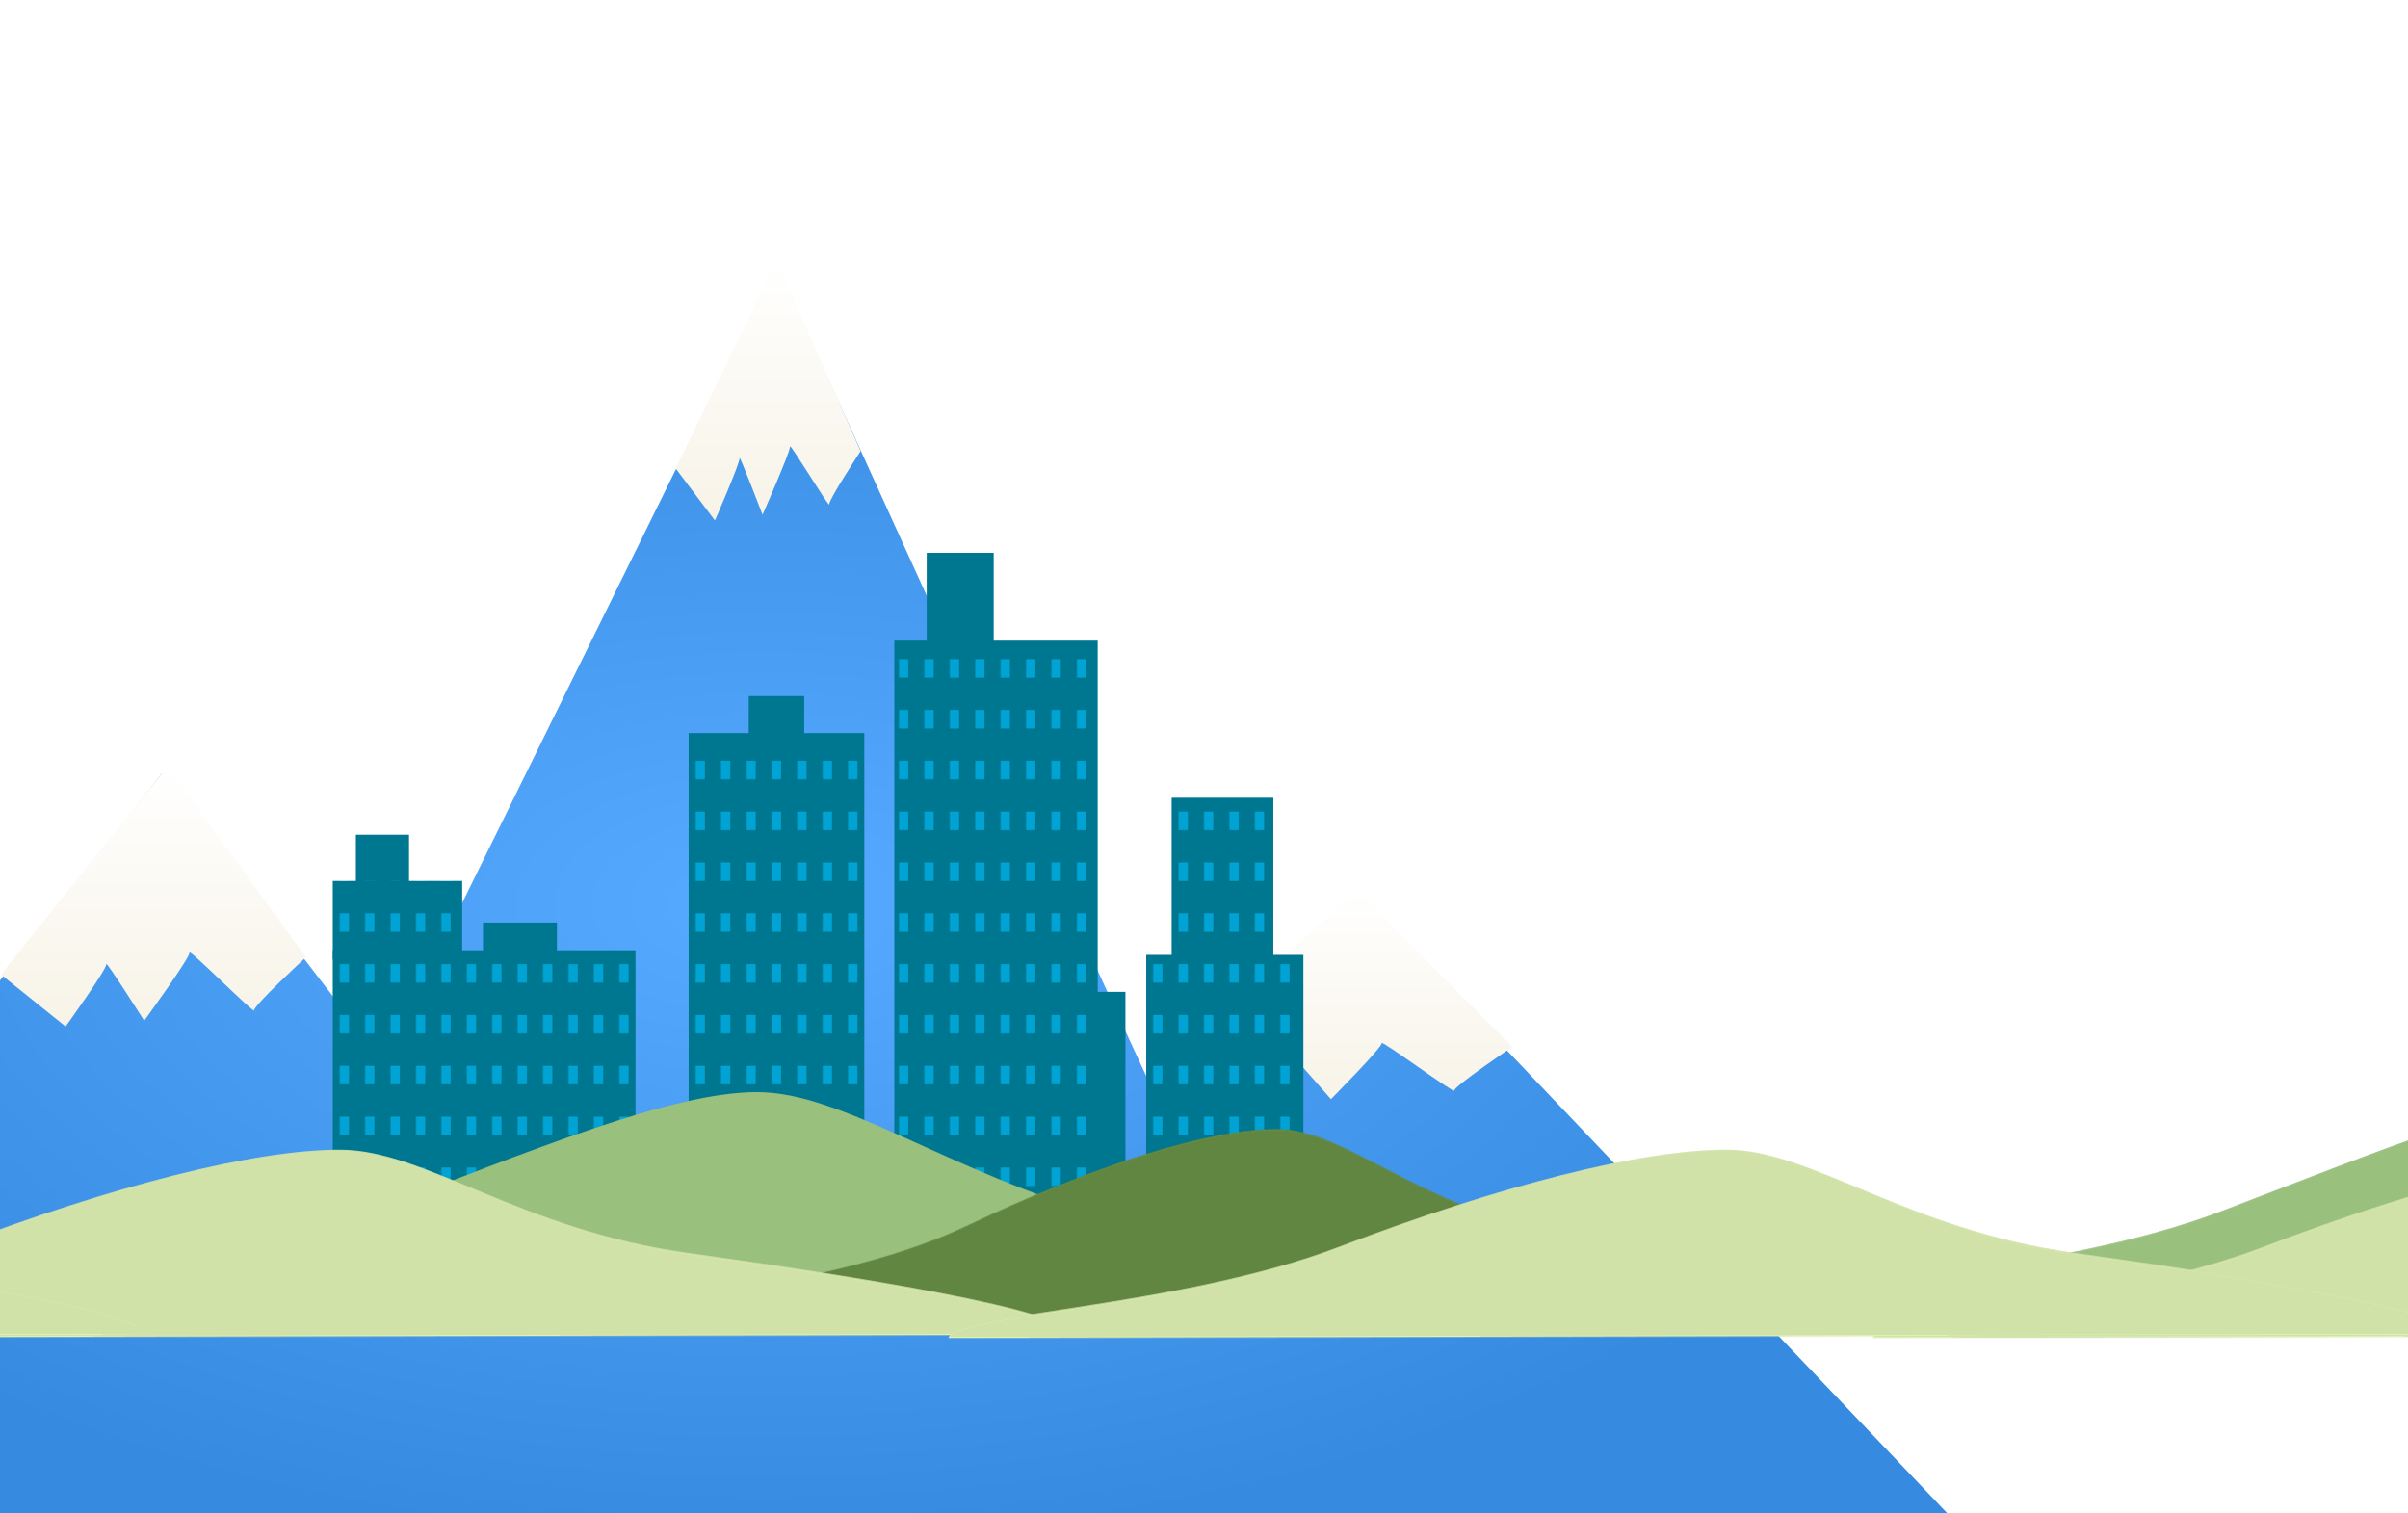
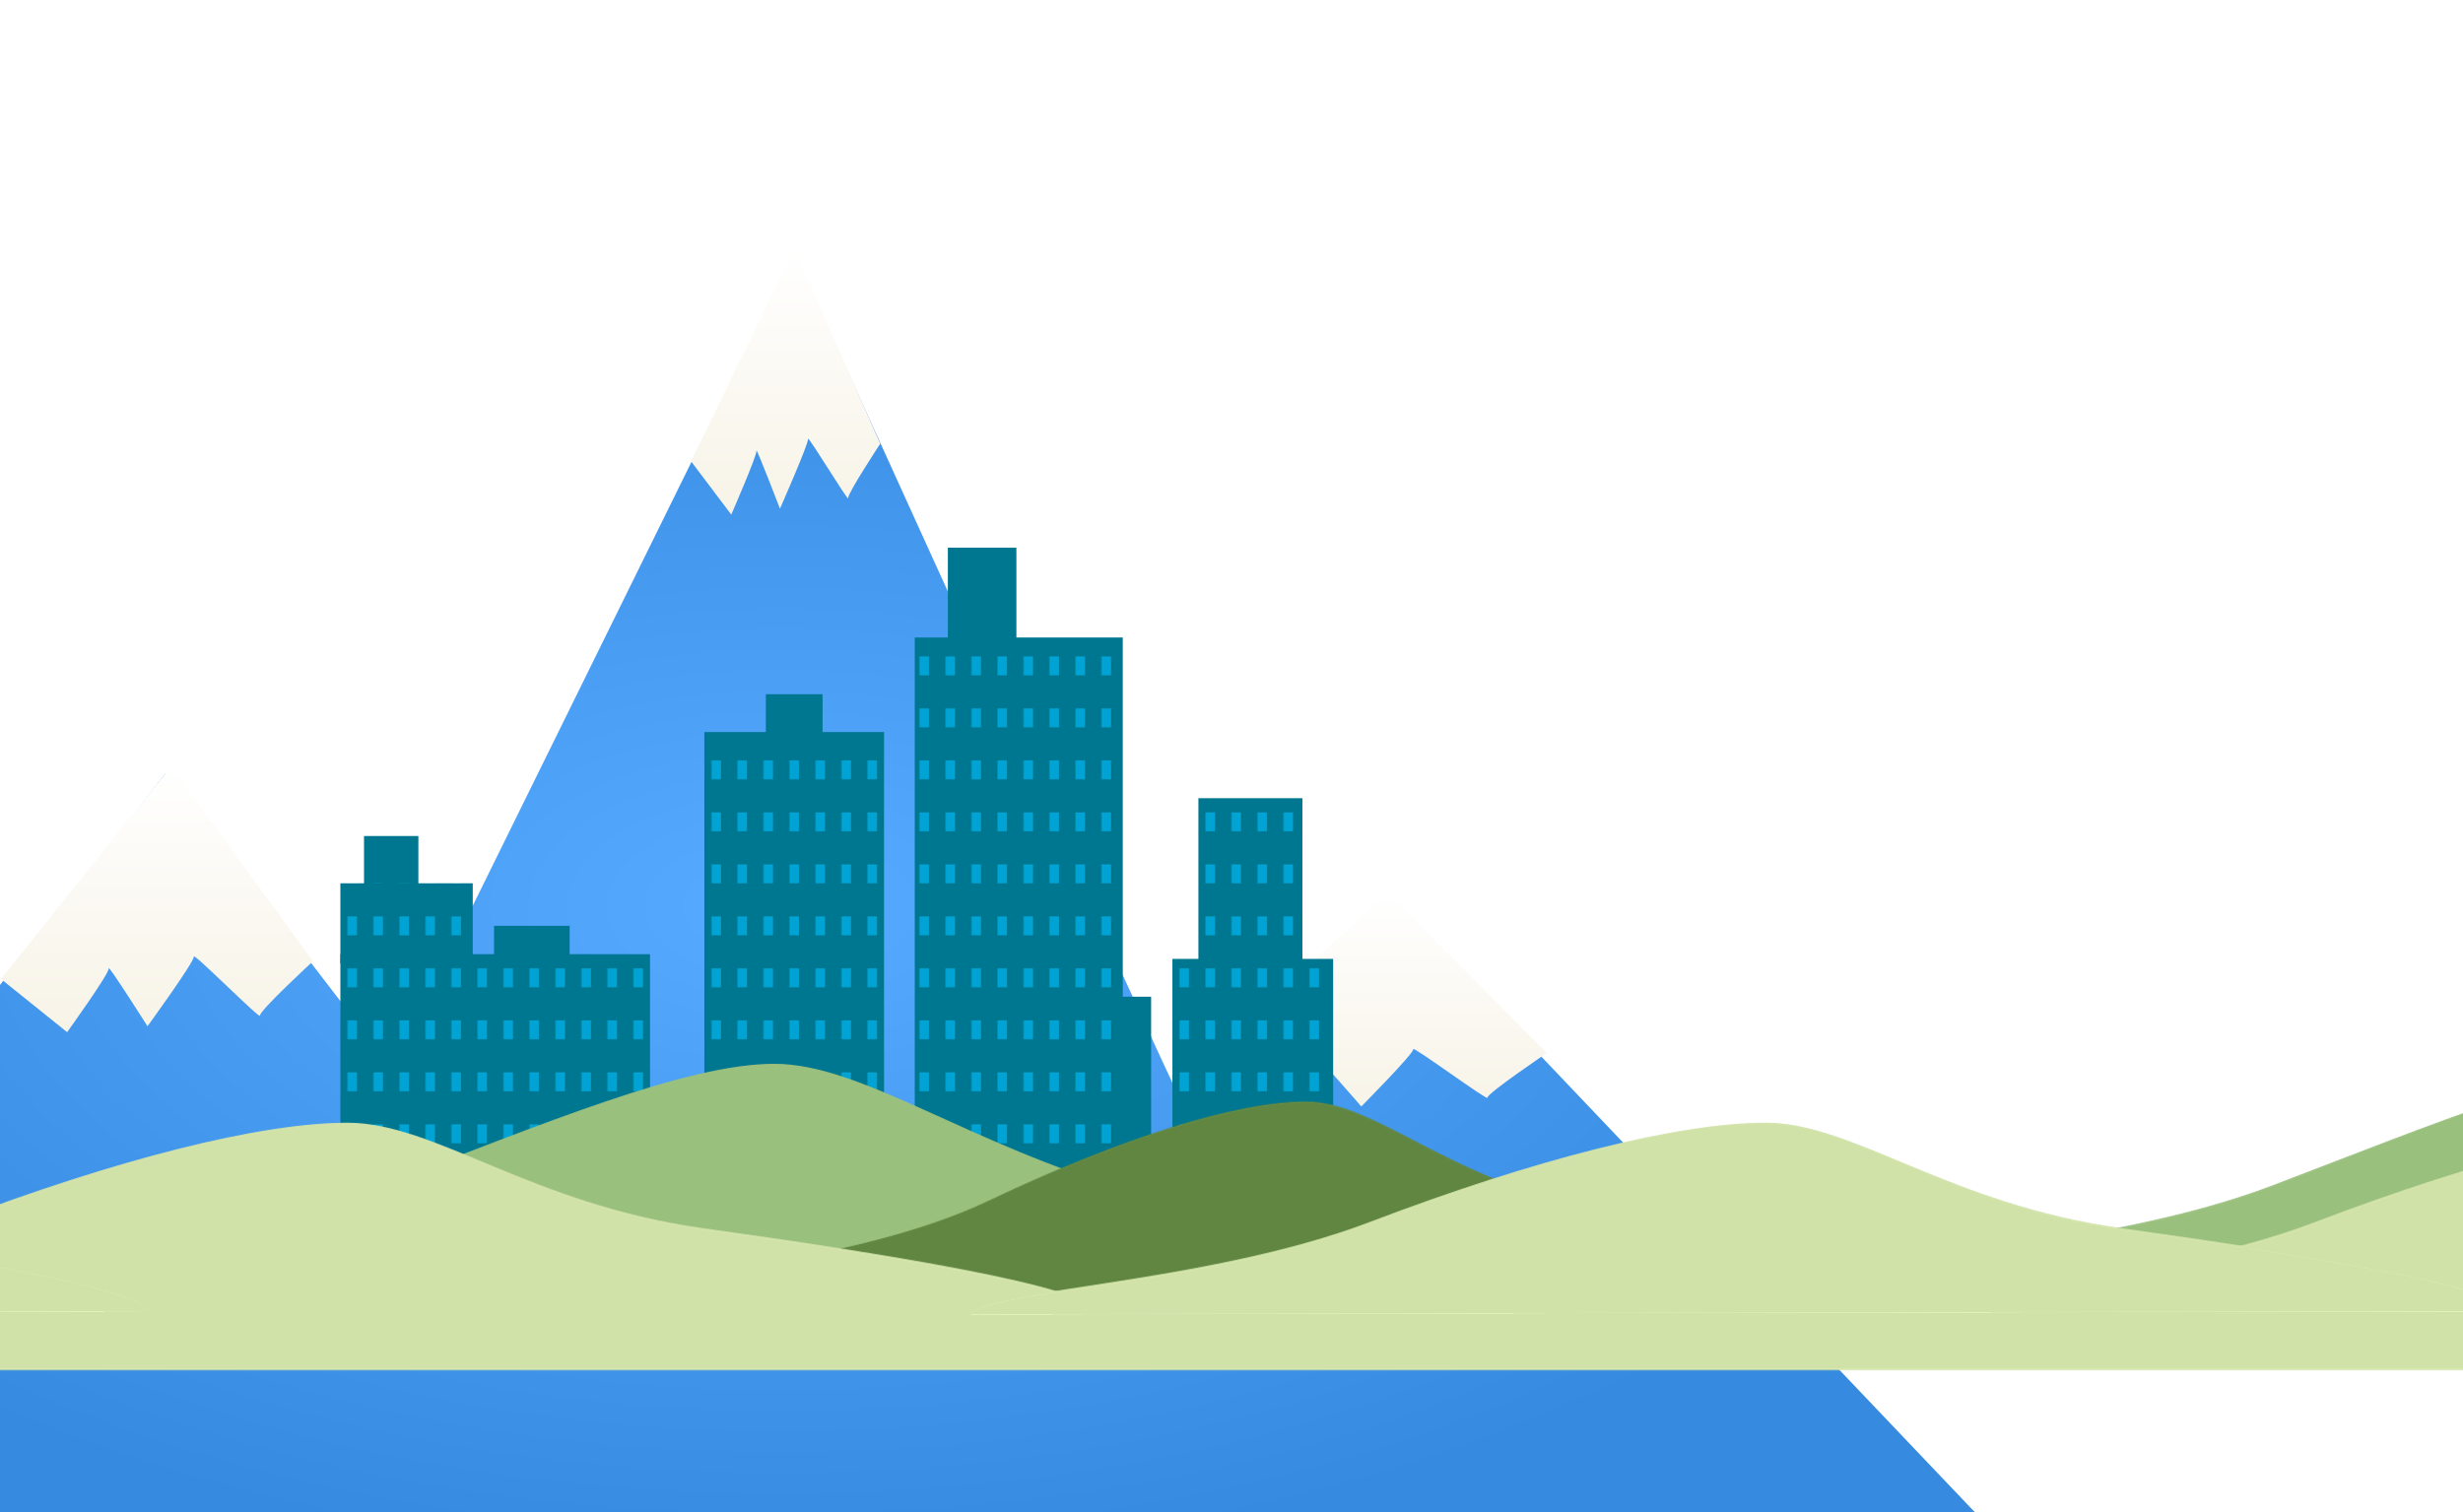
<svg xmlns="http://www.w3.org/2000/svg" width="100%" height="500" version="1.1">
  <defs>
    <radialGradient id="mountain" cx="50%" cy="50%" r="50%" fx="50%" fy="50%">
      <stop offset="0%" style="stop-color:#56aaff;stop-opacity:1" />
      <stop offset="100%" style="stop-color:#368adf;stop-opacity:1" />
    </radialGradient>
    <linearGradient id="snow" x1="0%" y1="100%" x2="0%" y2="0%">
      <stop offset="0%" style="stop-color:#F7F3E7;stop-opacity:1" />
      <stop offset="100%" style="stop-color:#FFFFFF;stop-opacity:1" />
    </linearGradient>
    <linearGradient id="building" x1="0%" y1="100%" x2="100%" y2="0%">
      <stop offset="0%" style="stop-color:#007790;stop-opacity:1" />
    </linearGradient>
    <radialGradient id="window" cx="50%" cy="50%" r="50%" fx="50%" fy="50%">
      <stop offset="0%" style="stop-color:#00A3D3;stop-opacity:1" />
      <stop offset="100%" style="stop-color:#00A3D3;stop-opacity:1" />
    </radialGradient>
    <pattern id="HillsA" width="800" height="500" patternUnits="userSpaceOnUse">
      <path d="m-8,160.887c0,-17.862 99.335,-21.584 168.948,-65.84c69.614,-44.256 129.507,-86.047 166.623,-86.047c37.116,0 81.474,56.479 151.552,90.423c70.078,33.945 165.877,41.354 165.877,59.216l-653,2.248z" fill="#9AC07E" />
    </pattern>
    <pattern id="HillsB" x="200" width="800" y="15" height="500" patternUnits="userSpaceOnUse">
      <path d="m82.5,156.443c0,-17.862 79.711,-21.584 135.572,-65.84c55.862,-44.256 104.725,-70.047 134.509,-70.047c29.784,0 62.169,57.479 120.81,74.423c58.641,16.944 133.108,41.354 133.108,59.216l-524,2.248z" fill="#608641" />
    </pattern>
    <pattern id="HillsC" x="-500" width="1000" height="500" patternUnits="userSpaceOnUse">
      <path d="m310.5,186.443c0,-17.862 99.335,-21.584 168.948,-65.84c69.614,-44.256 130.507,-70.047 167.623,-70.047c37.116,0 77.474,57.479 150.552,74.423c73.078,16.944 165.877,41.354 165.877,59.216l-653,2.248z" fill="#D1E2A9" />
+       <rect width="1000" height="50" y="175" fill="#D1E2A9" />
    </pattern>
    <pattern id="HillsD" x="100" width="1000" height="500" patternUnits="userSpaceOnUse">
      <path d="m310.5,186.443c0,-17.862 99.335,-21.584 168.948,-65.84c69.614,-44.256 130.507,-70.047 167.623,-70.047c37.116,0 77.474,57.479 150.552,74.423c73.078,16.944 165.877,41.354 165.877,59.216l-653,2.248z" fill="#D1E2A9" />
    </pattern>
    <pattern id="Windows" width="11" height="11" patternUnits="userSpaceOnUse">
      <rect height="11" width="11" y="0" x="0" fill="url(#building)" />
      <rect height="4" width="4" y="4" x="4" fill="url(#window)" />
    </pattern>
  </defs>
  <g transform="translate(-300, -600) scale(2, 2.5)">
    <path fill="url(#mountain)" d="m55,476c0,0 130,-133 130,-133c0,0 48,50 48,50c0,0 85,-138 85,-138c0,0 80,141 81,142c1,1 45,-33 45,-33c0,0 132,111 132,111c0,0 -521,1 -521,1z" />
    <path fill="url(#snow)" d="m150.2,377.8c0,0 14,9 14,9c0,0 9,-10 8.8,-10.8c-0.2,-0.8 8.2,9.8 8.2,9.8c0,0 10,-11 9.8,-11.8c-0.2,-0.8 14.2,10.8 14,10c-0.2,-0.8 11.2,-9.2 11.2,-9.2c0,0 -30,-33 -30,-33c0,0 -36,36 -36,36z" />
    <path fill="url(#snow)" d="m296.2,290.2c0,0 8.485,9 8.485,9c0,0 5.455,-10 5.333,-10.8c-0.121,-0.8 4.97,9.8 4.97,9.8c0,0 6.061,-11 5.939,-11.8c-0.121,-0.8 8.606,10.8 8.485,10c-0.121,-0.8 6.788,-9.2 6.788,-9.2c0,0 -18.182,-33 -18.182,-33c0,0 -21.818,36 -21.818,36z" />
    <path fill="url(#snow)" d="m403.2,392.8c0,0 15.697,7.4 15.697,7.4c0,0 10.091,-8.222 9.867,-8.88c-0.224,-0.658 9.194,8.058 9.194,8.058c0,0 11.212,-9.044 10.988,-9.702c-0.224,-0.658 15.921,8.88 15.697,8.222c-0.224,-0.658 12.558,-7.564 12.558,-7.564c0,0 -33.636,-27.133 -33.636,-27.133c0,0 -40.364,29.6 -40.364,29.6z" />
  </g>
  <g transform="scale(1, 2) translate(0, -120)">
    <rect height="14" width="32" y="281" x="209" fill="url(#building)" />
    <rect height="57" width="20" y="296" x="467" fill="url(#building)" />
    <rect height="19" width="24" y="232" x="324" fill="url(#building)" />
    <rect height="23" width="29" y="201" x="401" fill="url(#building)" />
    <rect height="14" width="23" y="262" x="154" fill="url(#building)" />
    <rect height="133" width="88" y="220" x="387" fill="url(#Windows)" />
    <rect height="115" width="76" y="240" x="298" fill="url(#Windows)" />
    <rect height="72" width="131" y="287" x="144" fill="url(#Windows)" />
    <rect height="17" width="56" y="272" x="144" fill="url(#Windows)" />
    <rect height="40" width="44" y="254" x="507" fill="url(#Windows)" />
    <rect height="61" width="68" y="288" x="496" fill="url(#Windows)" />
  </g>
-   <g transform="translate(0, 390) scale(1, 0.6)">
+   <g transform="translate(0, 375) scale(1, 0.6)">
    <rect fill="url(#HillsA)" width="100%" height="500" />
    <rect fill="url(#HillsB)" width="100%" height="500" />
    <rect fill="url(#HillsC)" width="100%" height="500" />
    <rect fill="url(#HillsD)" width="100%" height="500" />
  </g>
</svg>
